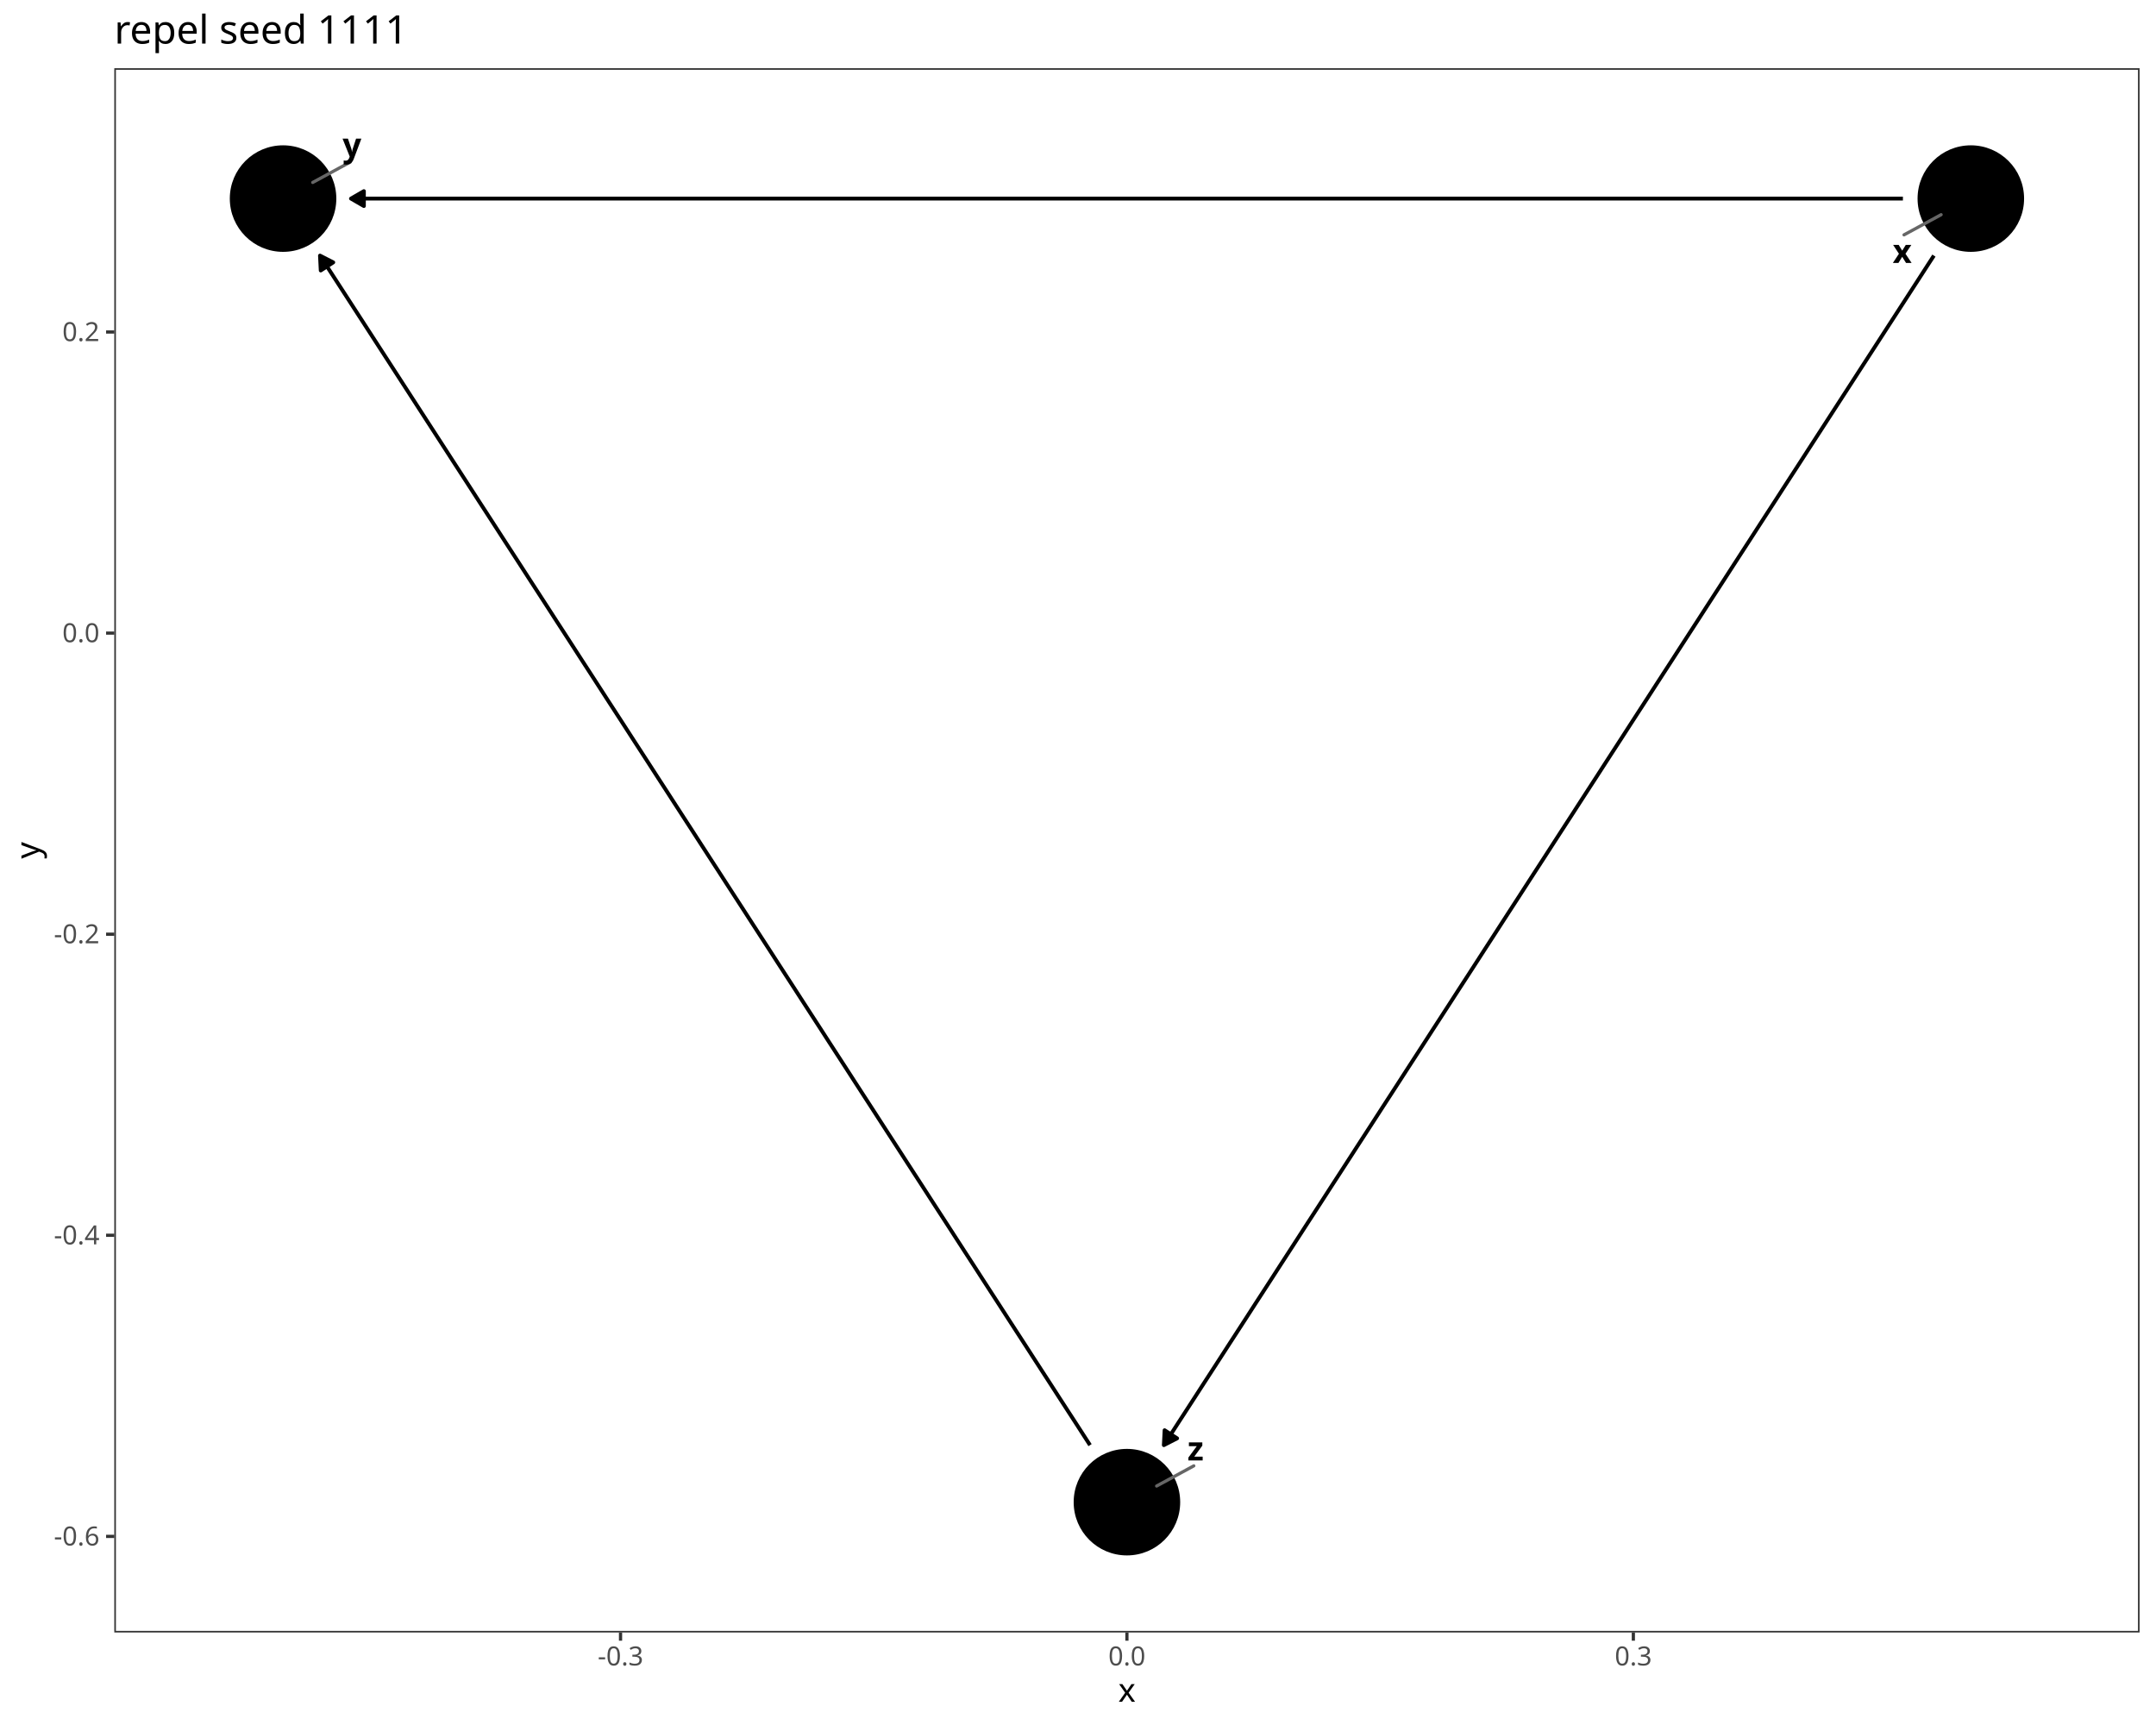
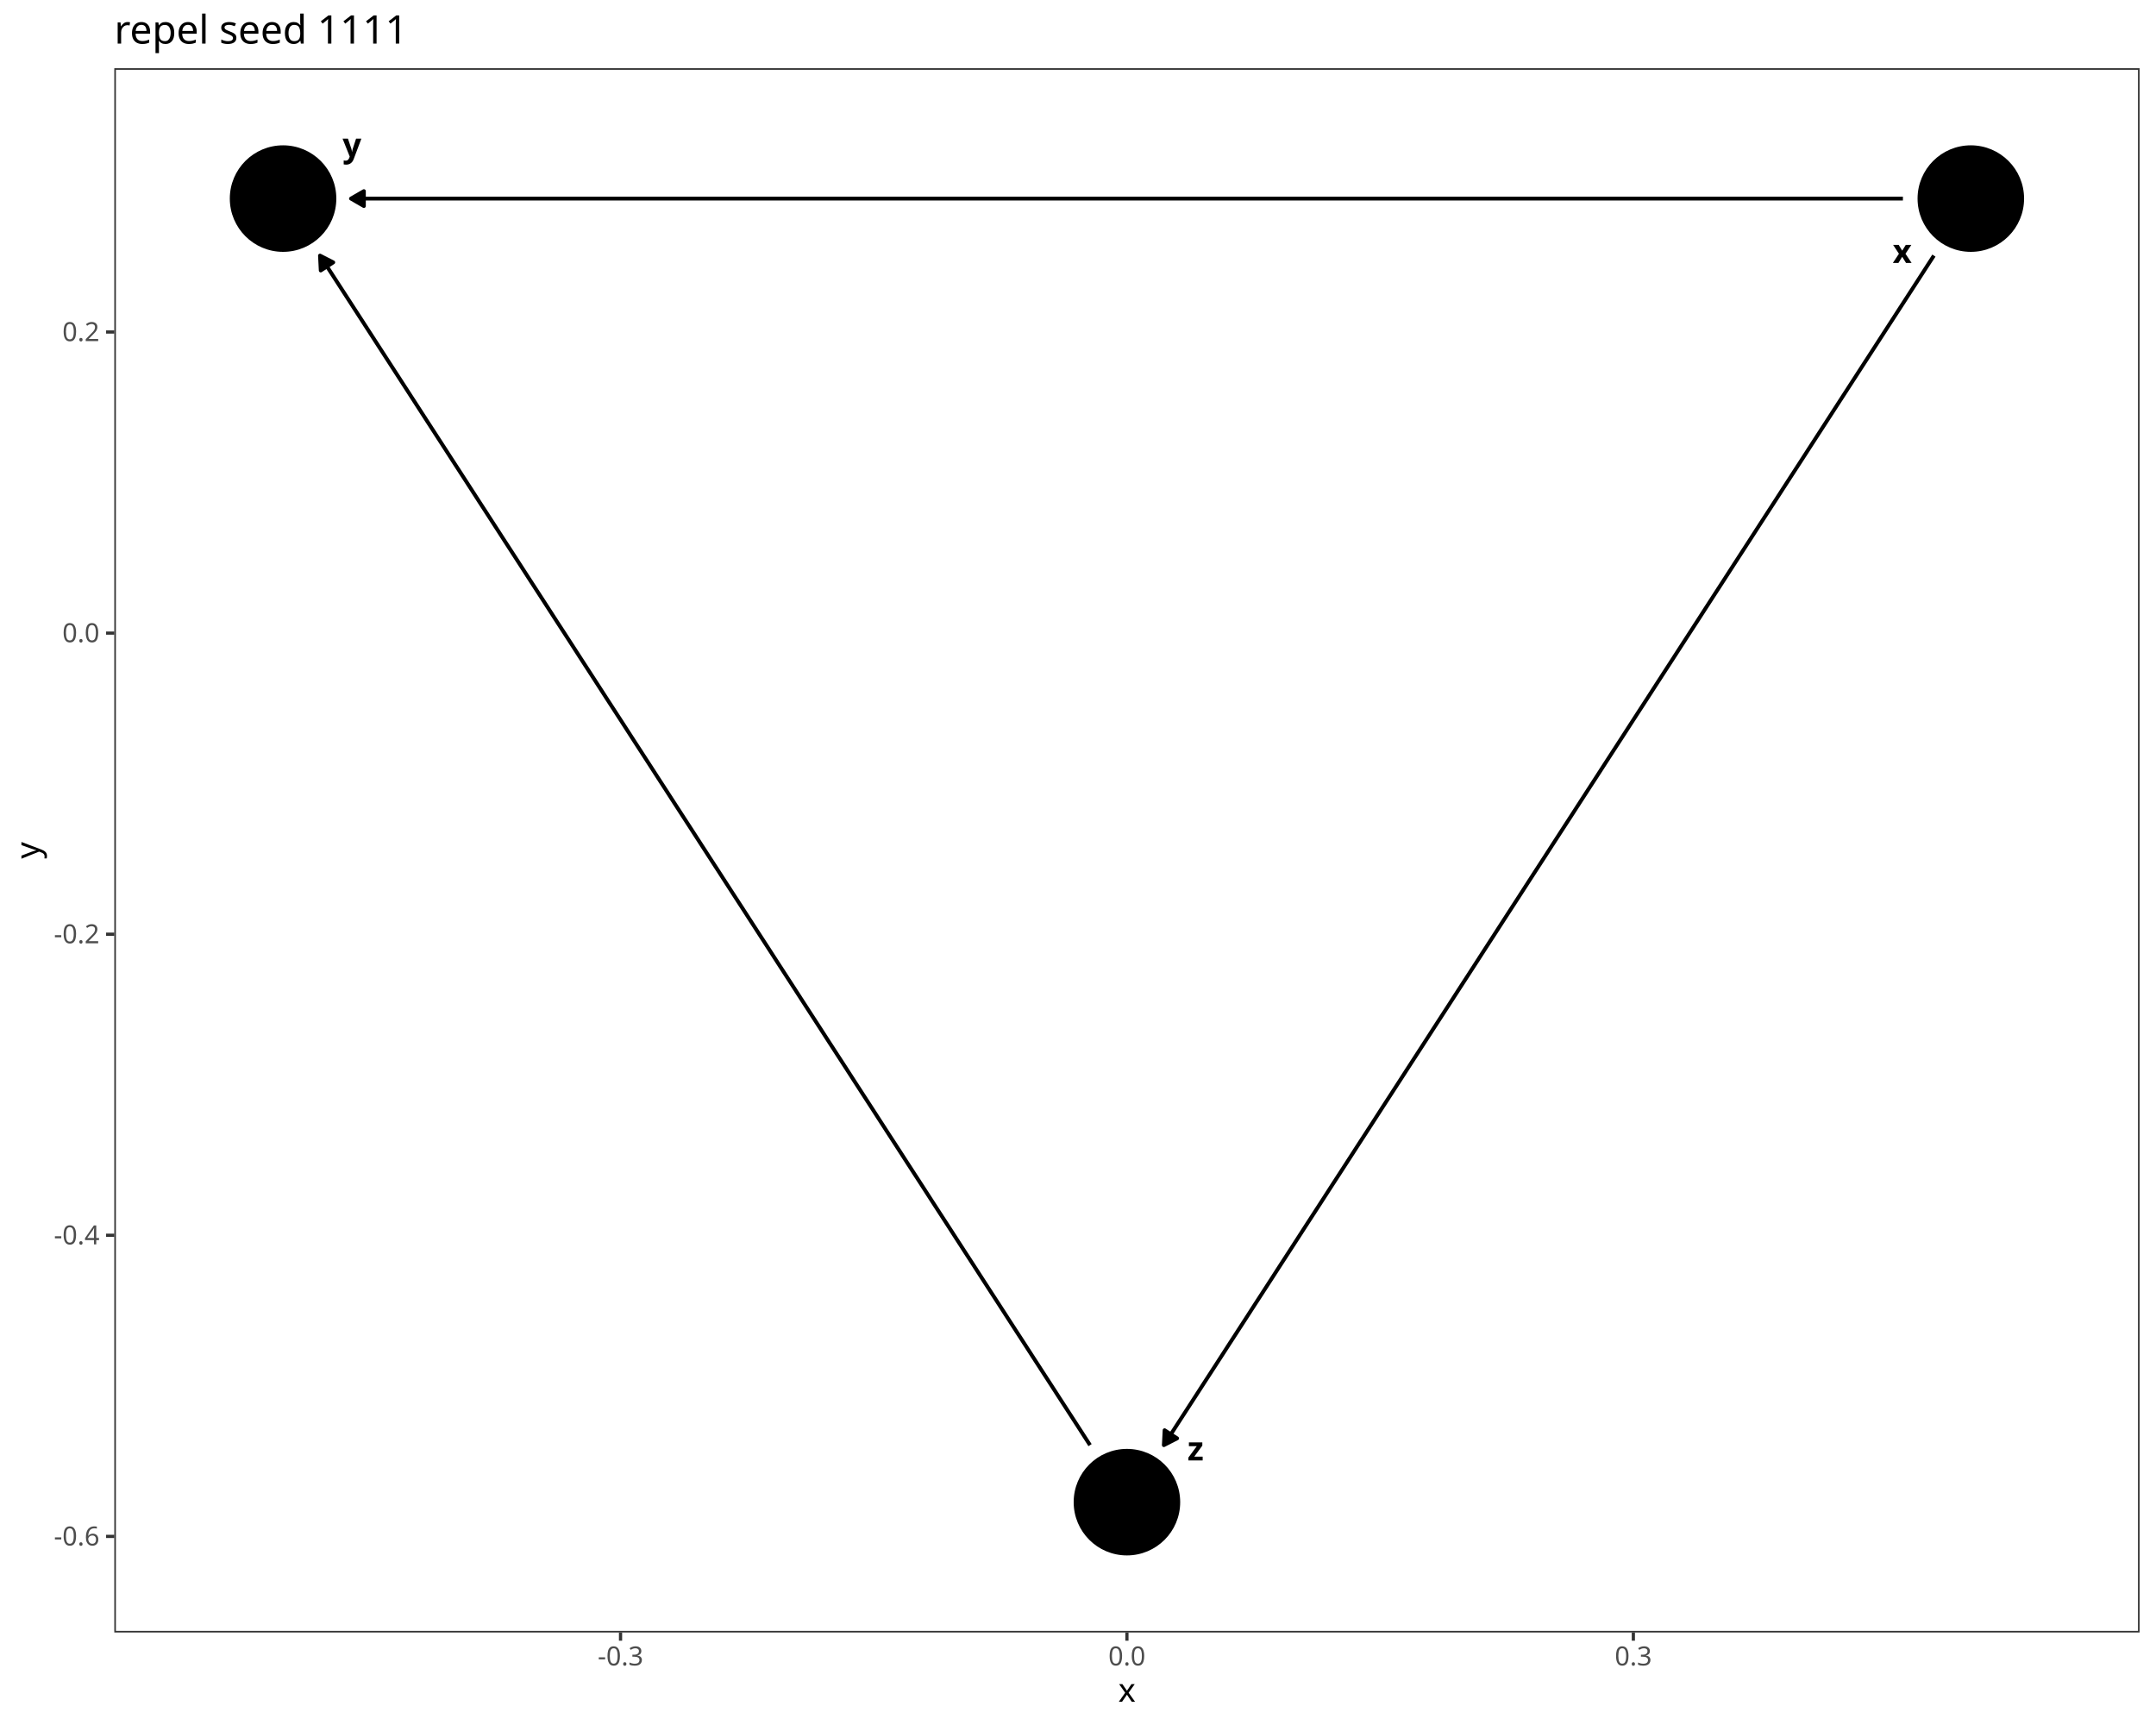
<svg xmlns="http://www.w3.org/2000/svg" class="svglite" data-engine-version="2.0" width="720.00pt" height="576.00pt" viewBox="0 0 720.00 576.00">
  <defs>
    <style type="text/css">
    .svglite line, .svglite polyline, .svglite polygon, .svglite path, .svglite rect, .svglite circle {
      fill: none;
      stroke: #000000;
      stroke-linecap: round;
      stroke-linejoin: round;
      stroke-miterlimit: 10.00;
    }
  </style>
  </defs>
  <rect width="100%" height="100%" style="stroke: none; fill: #FFFFFF;" />
  <defs>
    <clipPath id="cpMC4wMHw3MjAuMDB8MC4wMHw1NzYuMDA=">
      <rect x="0.00" y="0.00" width="720.00" height="576.00" />
    </clipPath>
  </defs>
  <g clip-path="url(#cpMC4wMHw3MjAuMDB8MC4wMHw1NzYuMDA=)">
    <rect x="0.00" y="0.00" width="720.00" height="576.00" style="stroke-width: 1.07; stroke: #FFFFFF; fill: #FFFFFF;" />
  </g>
  <defs>
    <clipPath id="cpMzguMTd8NzE0LjUyfDIyLjc4fDU0NS4xMQ==">
      <rect x="38.17" y="22.78" width="676.35" height="522.33" />
    </clipPath>
  </defs>
  <g clip-path="url(#cpMzguMTd8NzE0LjUyfDIyLjc4fDU0NS4xMQ==)">
    <rect x="38.17" y="22.78" width="676.35" height="522.33" style="stroke-width: 1.07; stroke: none; fill: #FFFFFF;" />
    <polyline points="635.48,66.31 635.39,66.31 629.69,66.31 624.00,66.31 618.31,66.31 612.61,66.31 606.92,66.31 601.23,66.31 595.53,66.31 589.84,66.31 584.15,66.31 578.45,66.31 572.76,66.31 567.07,66.31 561.37,66.31 555.68,66.31 549.99,66.31 544.29,66.31 538.60,66.31 532.91,66.31 527.21,66.31 521.52,66.31 515.83,66.31 510.13,66.31 504.44,66.31 498.75,66.31 493.06,66.31 487.36,66.31 481.67,66.31 475.98,66.31 470.28,66.31 464.59,66.31 458.90,66.31 453.20,66.31 447.51,66.31 441.82,66.31 436.12,66.31 430.43,66.31 424.74,66.31 419.04,66.31 413.35,66.31 407.66,66.31 401.96,66.31 396.27,66.31 390.58,66.31 384.88,66.31 379.19,66.31 373.50,66.31 367.80,66.31 362.11,66.31 356.42,66.31 350.73,66.31 345.03,66.31 339.34,66.31 333.65,66.31 327.95,66.31 322.26,66.31 316.57,66.31 310.87,66.31 305.18,66.31 299.49,66.31 293.79,66.31 288.10,66.31 282.41,66.31 276.71,66.31 271.02,66.31 265.33,66.31 259.63,66.31 253.94,66.31 248.25,66.31 242.55,66.31 236.86,66.31 231.17,66.31 225.47,66.31 219.78,66.31 214.09,66.31 208.40,66.31 202.70,66.31 197.01,66.31 191.32,66.31 185.62,66.31 179.93,66.31 174.24,66.31 168.54,66.31 162.85,66.31 157.16,66.31 151.46,66.31 145.77,66.31 140.08,66.31 134.38,66.31 128.69,66.31 123.00,66.31 117.30,66.31 117.21,66.31 " style="stroke-width: 1.28; stroke-linecap: butt;" />
    <polygon points="121.52,63.82 117.21,66.31 121.52,68.80 " style="stroke-width: 1.28; stroke-linecap: butt; fill: #000000;" />
    <polyline points="645.83,85.35 643.92,88.29 641.08,92.69 638.23,97.09 635.39,101.48 632.54,105.88 629.69,110.28 626.85,114.67 624.00,119.07 621.15,123.47 618.31,127.86 615.46,132.26 612.61,136.66 609.77,141.05 606.92,145.45 604.07,149.85 601.23,154.25 598.38,158.64 595.53,163.04 592.69,167.44 589.84,171.83 586.99,176.23 584.15,180.63 581.30,185.02 578.45,189.42 575.61,193.82 572.76,198.21 569.91,202.61 567.07,207.01 564.22,211.40 561.37,215.80 558.53,220.20 555.68,224.59 552.83,228.99 549.99,233.39 547.14,237.78 544.29,242.18 541.45,246.58 538.60,250.97 535.75,255.37 532.91,259.77 530.06,264.16 527.21,268.56 524.37,272.96 521.52,277.35 518.67,281.75 515.83,286.15 512.98,290.54 510.13,294.94 507.29,299.34 504.44,303.73 501.59,308.13 498.75,312.53 495.90,316.92 493.06,321.32 490.21,325.72 487.36,330.11 484.52,334.51 481.67,338.91 478.82,343.30 475.98,347.70 473.13,352.10 470.28,356.49 467.44,360.89 464.59,365.29 461.74,369.68 458.90,374.08 456.05,378.48 453.20,382.87 450.36,387.27 447.51,391.67 444.66,396.06 441.82,400.46 438.97,404.86 436.12,409.25 433.28,413.65 430.43,418.05 427.58,422.44 424.74,426.84 421.89,431.24 419.04,435.63 416.20,440.03 413.35,444.43 410.50,448.82 407.66,453.22 404.81,457.62 401.96,462.01 399.12,466.41 396.27,470.81 393.42,475.20 390.58,479.60 388.67,482.55 " style="stroke-width: 1.28; stroke-linecap: butt;" />
    <polygon points="388.92,477.57 388.67,482.55 393.10,480.28 " style="stroke-width: 1.28; stroke-linecap: butt; fill: #000000;" />
    <polyline points="364.02,482.55 362.11,479.60 359.27,475.20 356.42,470.81 353.57,466.41 350.73,462.01 347.88,457.62 345.03,453.22 342.19,448.82 339.34,444.43 336.49,440.03 333.65,435.63 330.80,431.24 327.95,426.84 325.11,422.44 322.26,418.05 319.41,413.65 316.57,409.25 313.72,404.86 310.87,400.46 308.03,396.06 305.18,391.67 302.33,387.27 299.49,382.87 296.64,378.48 293.79,374.08 290.95,369.68 288.10,365.29 285.25,360.89 282.41,356.49 279.56,352.10 276.71,347.70 273.87,343.30 271.02,338.91 268.17,334.51 265.33,330.11 262.48,325.72 259.63,321.32 256.79,316.92 253.94,312.53 251.09,308.13 248.25,303.73 245.40,299.34 242.55,294.94 239.71,290.54 236.86,286.15 234.01,281.75 231.17,277.35 228.32,272.96 225.47,268.56 222.63,264.16 219.78,259.77 216.94,255.37 214.09,250.97 211.24,246.58 208.40,242.18 205.55,237.78 202.70,233.39 199.86,228.99 197.01,224.59 194.16,220.20 191.32,215.80 188.47,211.40 185.62,207.01 182.78,202.61 179.93,198.21 177.08,193.82 174.24,189.42 171.39,185.02 168.54,180.63 165.70,176.23 162.85,171.83 160.00,167.44 157.16,163.04 154.31,158.64 151.46,154.25 148.62,149.85 145.77,145.45 142.92,141.05 140.08,136.66 137.23,132.26 134.38,127.86 131.54,123.47 128.69,119.07 125.84,114.67 123.00,110.28 120.15,105.88 117.30,101.48 114.46,97.09 111.61,92.69 108.76,88.29 106.86,85.35 " style="stroke-width: 1.28; stroke-linecap: butt;" />
    <polygon points="111.29,87.61 106.86,85.35 107.11,90.32 " style="stroke-width: 1.28; stroke-linecap: butt; fill: #000000;" />
    <circle cx="658.16" cy="66.31" r="17.43" style="stroke-width: 0.71; fill: #000000;" />
    <circle cx="94.53" cy="66.31" r="17.43" style="stroke-width: 0.71; fill: #000000;" />
    <circle cx="376.34" cy="501.59" r="17.43" style="stroke-width: 0.71; fill: #000000;" />
-     <line x1="635.85" y1="78.42" x2="648.24" y2="71.69" style="stroke-width: 1.07; stroke: #666666;" />
-     <line x1="116.95" y1="54.12" x2="104.44" y2="60.92" style="stroke-width: 1.07; stroke: #666666;" />
-     <line x1="398.67" y1="489.47" x2="386.26" y2="496.20" style="stroke-width: 1.07; stroke: #666666;" />
    <text x="635.25" y="87.81" text-anchor="middle" style="font-size: 11.04px; font-weight: bold; font-family: sans;" textLength="5.52px" lengthAdjust="spacingAndGlyphs">x</text>
    <text x="117.54" y="52.32" text-anchor="middle" style="font-size: 11.04px; font-weight: bold; font-family: sans;" textLength="5.52px" lengthAdjust="spacingAndGlyphs">y</text>
    <text x="399.26" y="487.67" text-anchor="middle" style="font-size: 11.04px; font-weight: bold; font-family: sans;" textLength="5.52px" lengthAdjust="spacingAndGlyphs">z</text>
    <rect x="38.17" y="22.78" width="676.35" height="522.33" style="stroke-width: 1.07; stroke: #333333;" />
  </g>
  <g clip-path="url(#cpMC4wMHw3MjAuMDB8MC4wMHw1NzYuMDA=)">
    <text x="33.24" y="516.05" text-anchor="end" style="font-size: 8.80px; fill: #4D4D4D; font-family: sans;" textLength="15.16px" lengthAdjust="spacingAndGlyphs">-0.6</text>
    <text x="33.24" y="415.51" text-anchor="end" style="font-size: 8.80px; fill: #4D4D4D; font-family: sans;" textLength="15.16px" lengthAdjust="spacingAndGlyphs">-0.4</text>
    <text x="33.24" y="314.97" text-anchor="end" style="font-size: 8.80px; fill: #4D4D4D; font-family: sans;" textLength="15.16px" lengthAdjust="spacingAndGlyphs">-0.2</text>
    <text x="33.24" y="214.43" text-anchor="end" style="font-size: 8.80px; fill: #4D4D4D; font-family: sans;" textLength="12.23px" lengthAdjust="spacingAndGlyphs">0.0</text>
    <text x="33.24" y="113.89" text-anchor="end" style="font-size: 8.80px; fill: #4D4D4D; font-family: sans;" textLength="12.23px" lengthAdjust="spacingAndGlyphs">0.2</text>
    <polyline points="35.43,513.02 38.17,513.02 " style="stroke-width: 1.07; stroke: #333333; stroke-linecap: butt;" />
    <polyline points="35.43,412.48 38.17,412.48 " style="stroke-width: 1.07; stroke: #333333; stroke-linecap: butt;" />
    <polyline points="35.43,311.94 38.17,311.94 " style="stroke-width: 1.07; stroke: #333333; stroke-linecap: butt;" />
    <polyline points="35.43,211.40 38.17,211.40 " style="stroke-width: 1.07; stroke: #333333; stroke-linecap: butt;" />
    <polyline points="35.43,110.86 38.17,110.86 " style="stroke-width: 1.07; stroke: #333333; stroke-linecap: butt;" />
    <polyline points="207.23,547.85 207.23,545.11 " style="stroke-width: 1.07; stroke: #333333; stroke-linecap: butt;" />
    <polyline points="376.34,547.85 376.34,545.11 " style="stroke-width: 1.07; stroke: #333333; stroke-linecap: butt;" />
    <polyline points="545.46,547.85 545.46,545.11 " style="stroke-width: 1.07; stroke: #333333; stroke-linecap: butt;" />
    <text x="207.23" y="556.10" text-anchor="middle" style="font-size: 8.80px; fill: #4D4D4D; font-family: sans;" textLength="15.16px" lengthAdjust="spacingAndGlyphs">-0.3</text>
    <text x="376.34" y="556.10" text-anchor="middle" style="font-size: 8.80px; fill: #4D4D4D; font-family: sans;" textLength="12.23px" lengthAdjust="spacingAndGlyphs">0.0</text>
    <text x="545.46" y="556.10" text-anchor="middle" style="font-size: 8.80px; fill: #4D4D4D; font-family: sans;" textLength="12.23px" lengthAdjust="spacingAndGlyphs">0.3</text>
    <text x="376.34" y="568.24" text-anchor="middle" style="font-size: 11.00px; font-family: sans;" textLength="5.50px" lengthAdjust="spacingAndGlyphs">x</text>
    <text transform="translate(13.05,283.95) rotate(-90)" text-anchor="middle" style="font-size: 11.00px; font-family: sans;" textLength="5.50px" lengthAdjust="spacingAndGlyphs">y</text>
    <text x="38.17" y="14.56" style="font-size: 13.20px; font-family: sans;" textLength="94.68px" lengthAdjust="spacingAndGlyphs">repel seed 1111</text>
  </g>
</svg>
